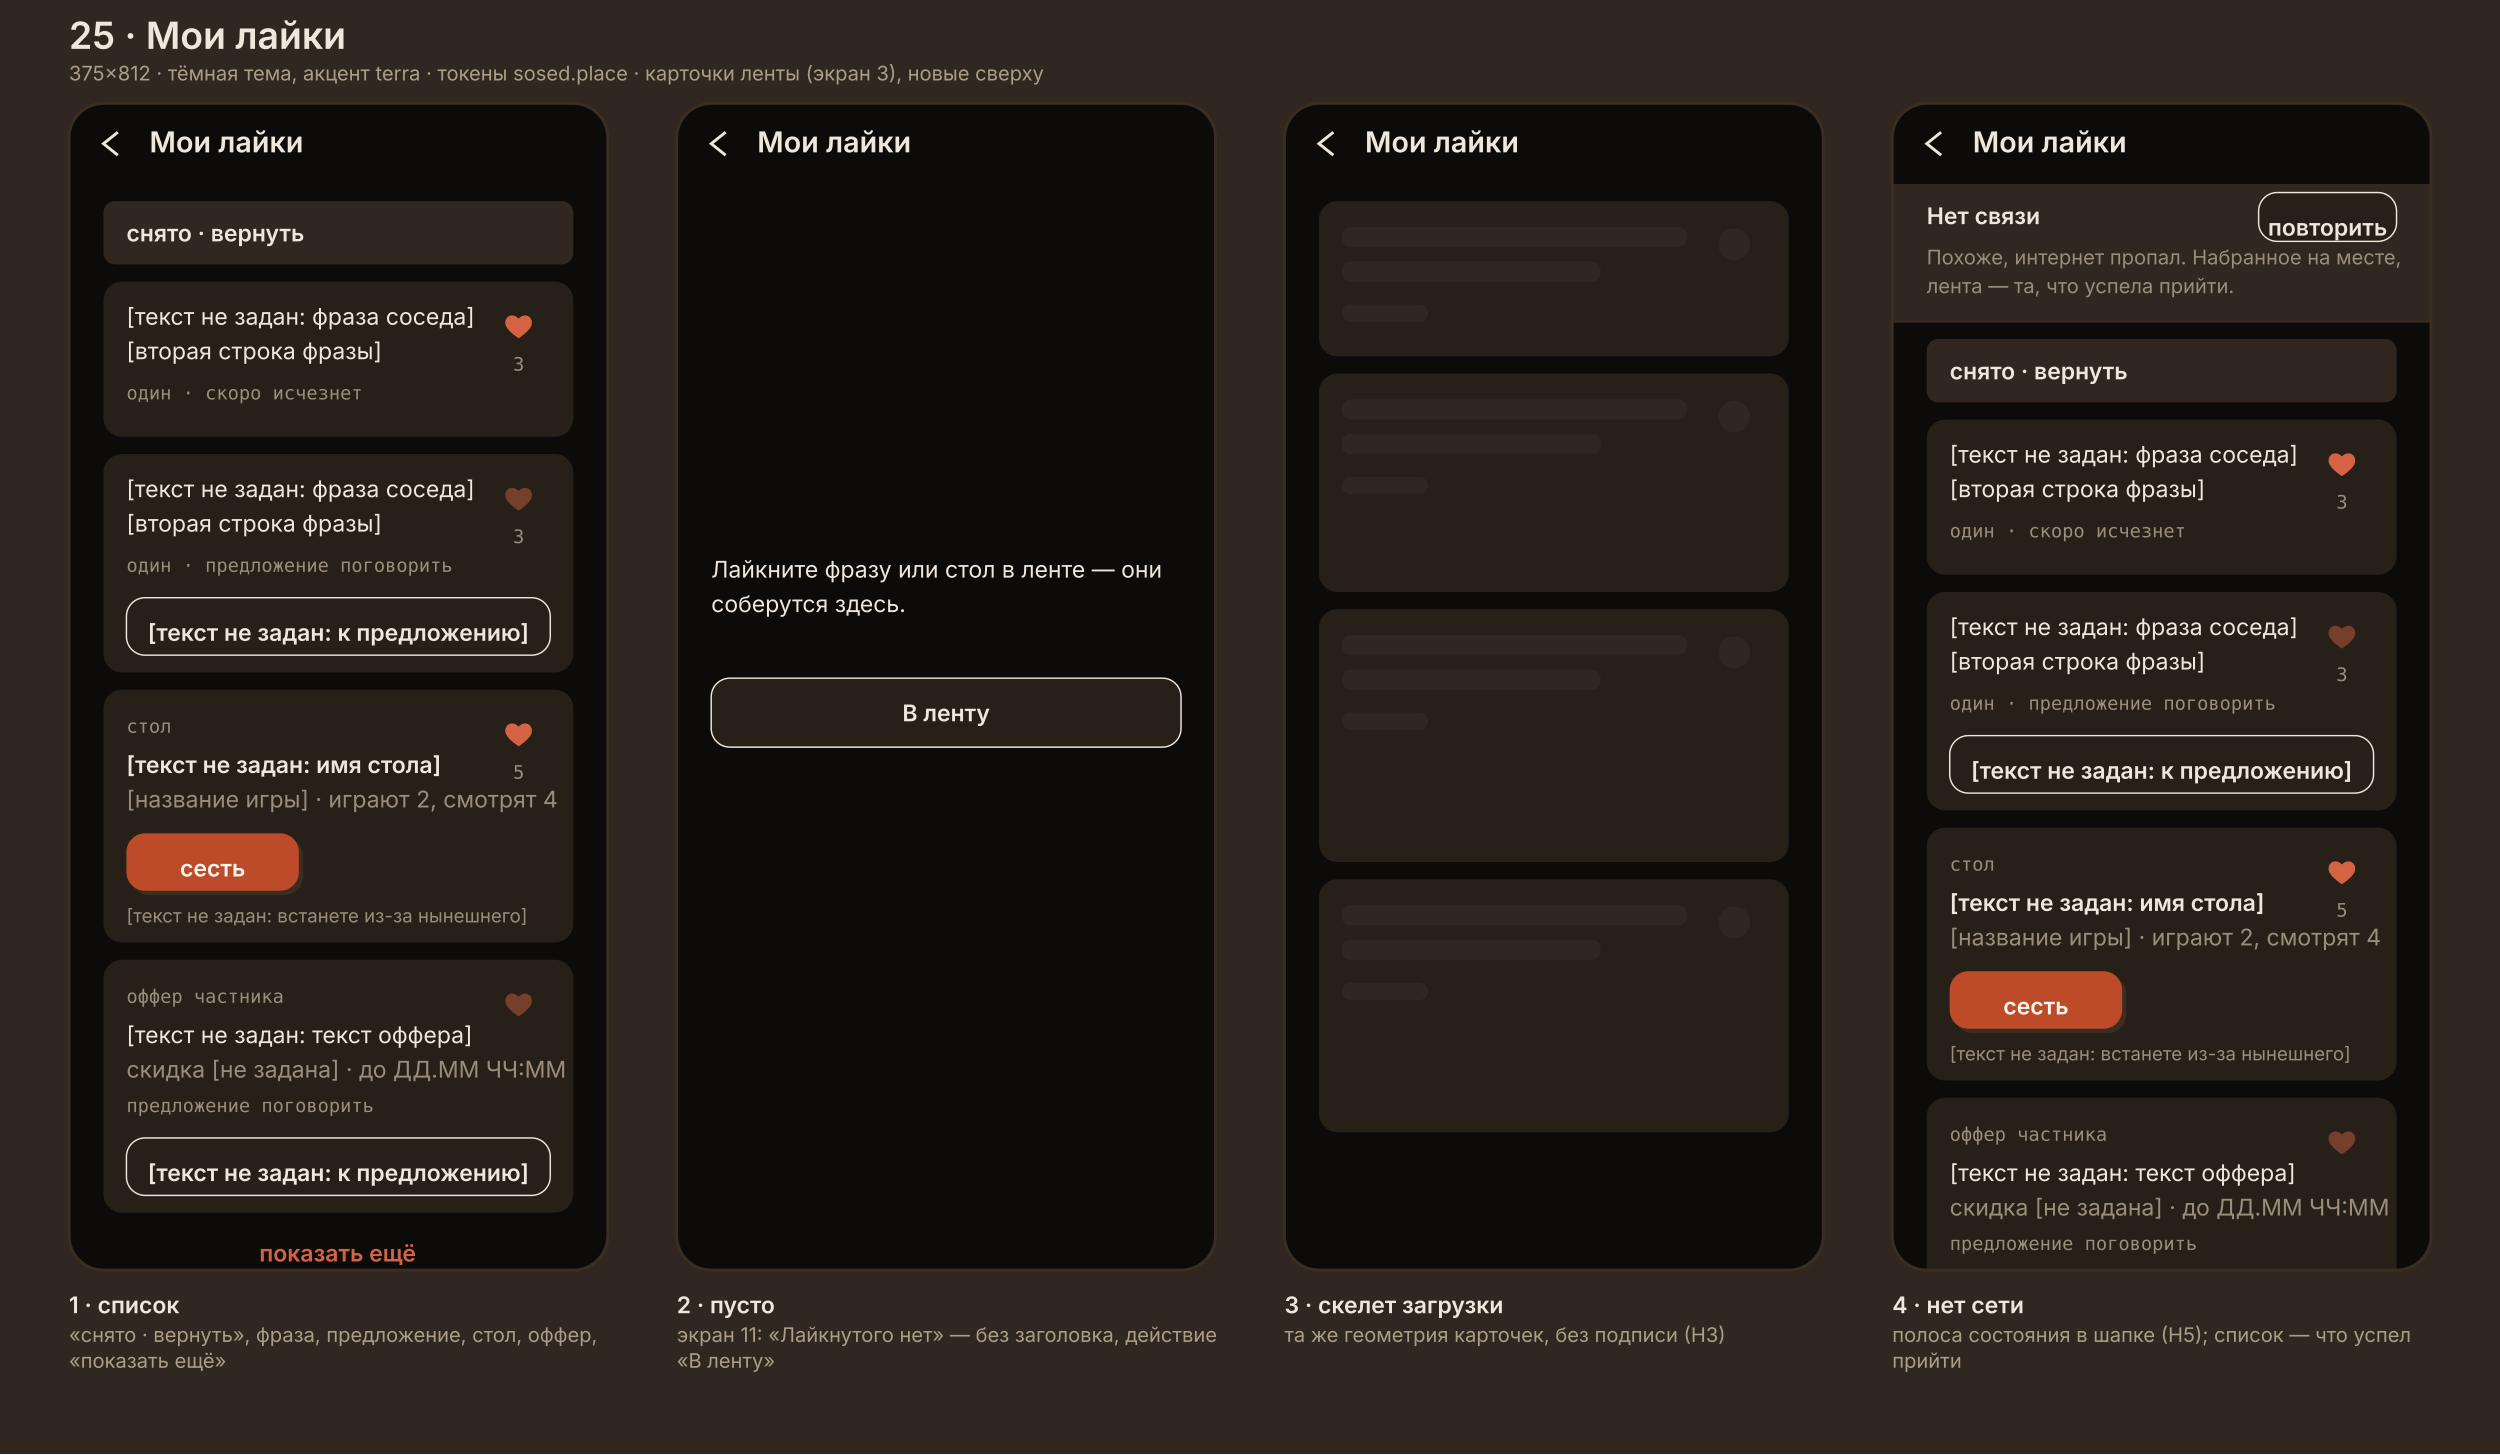
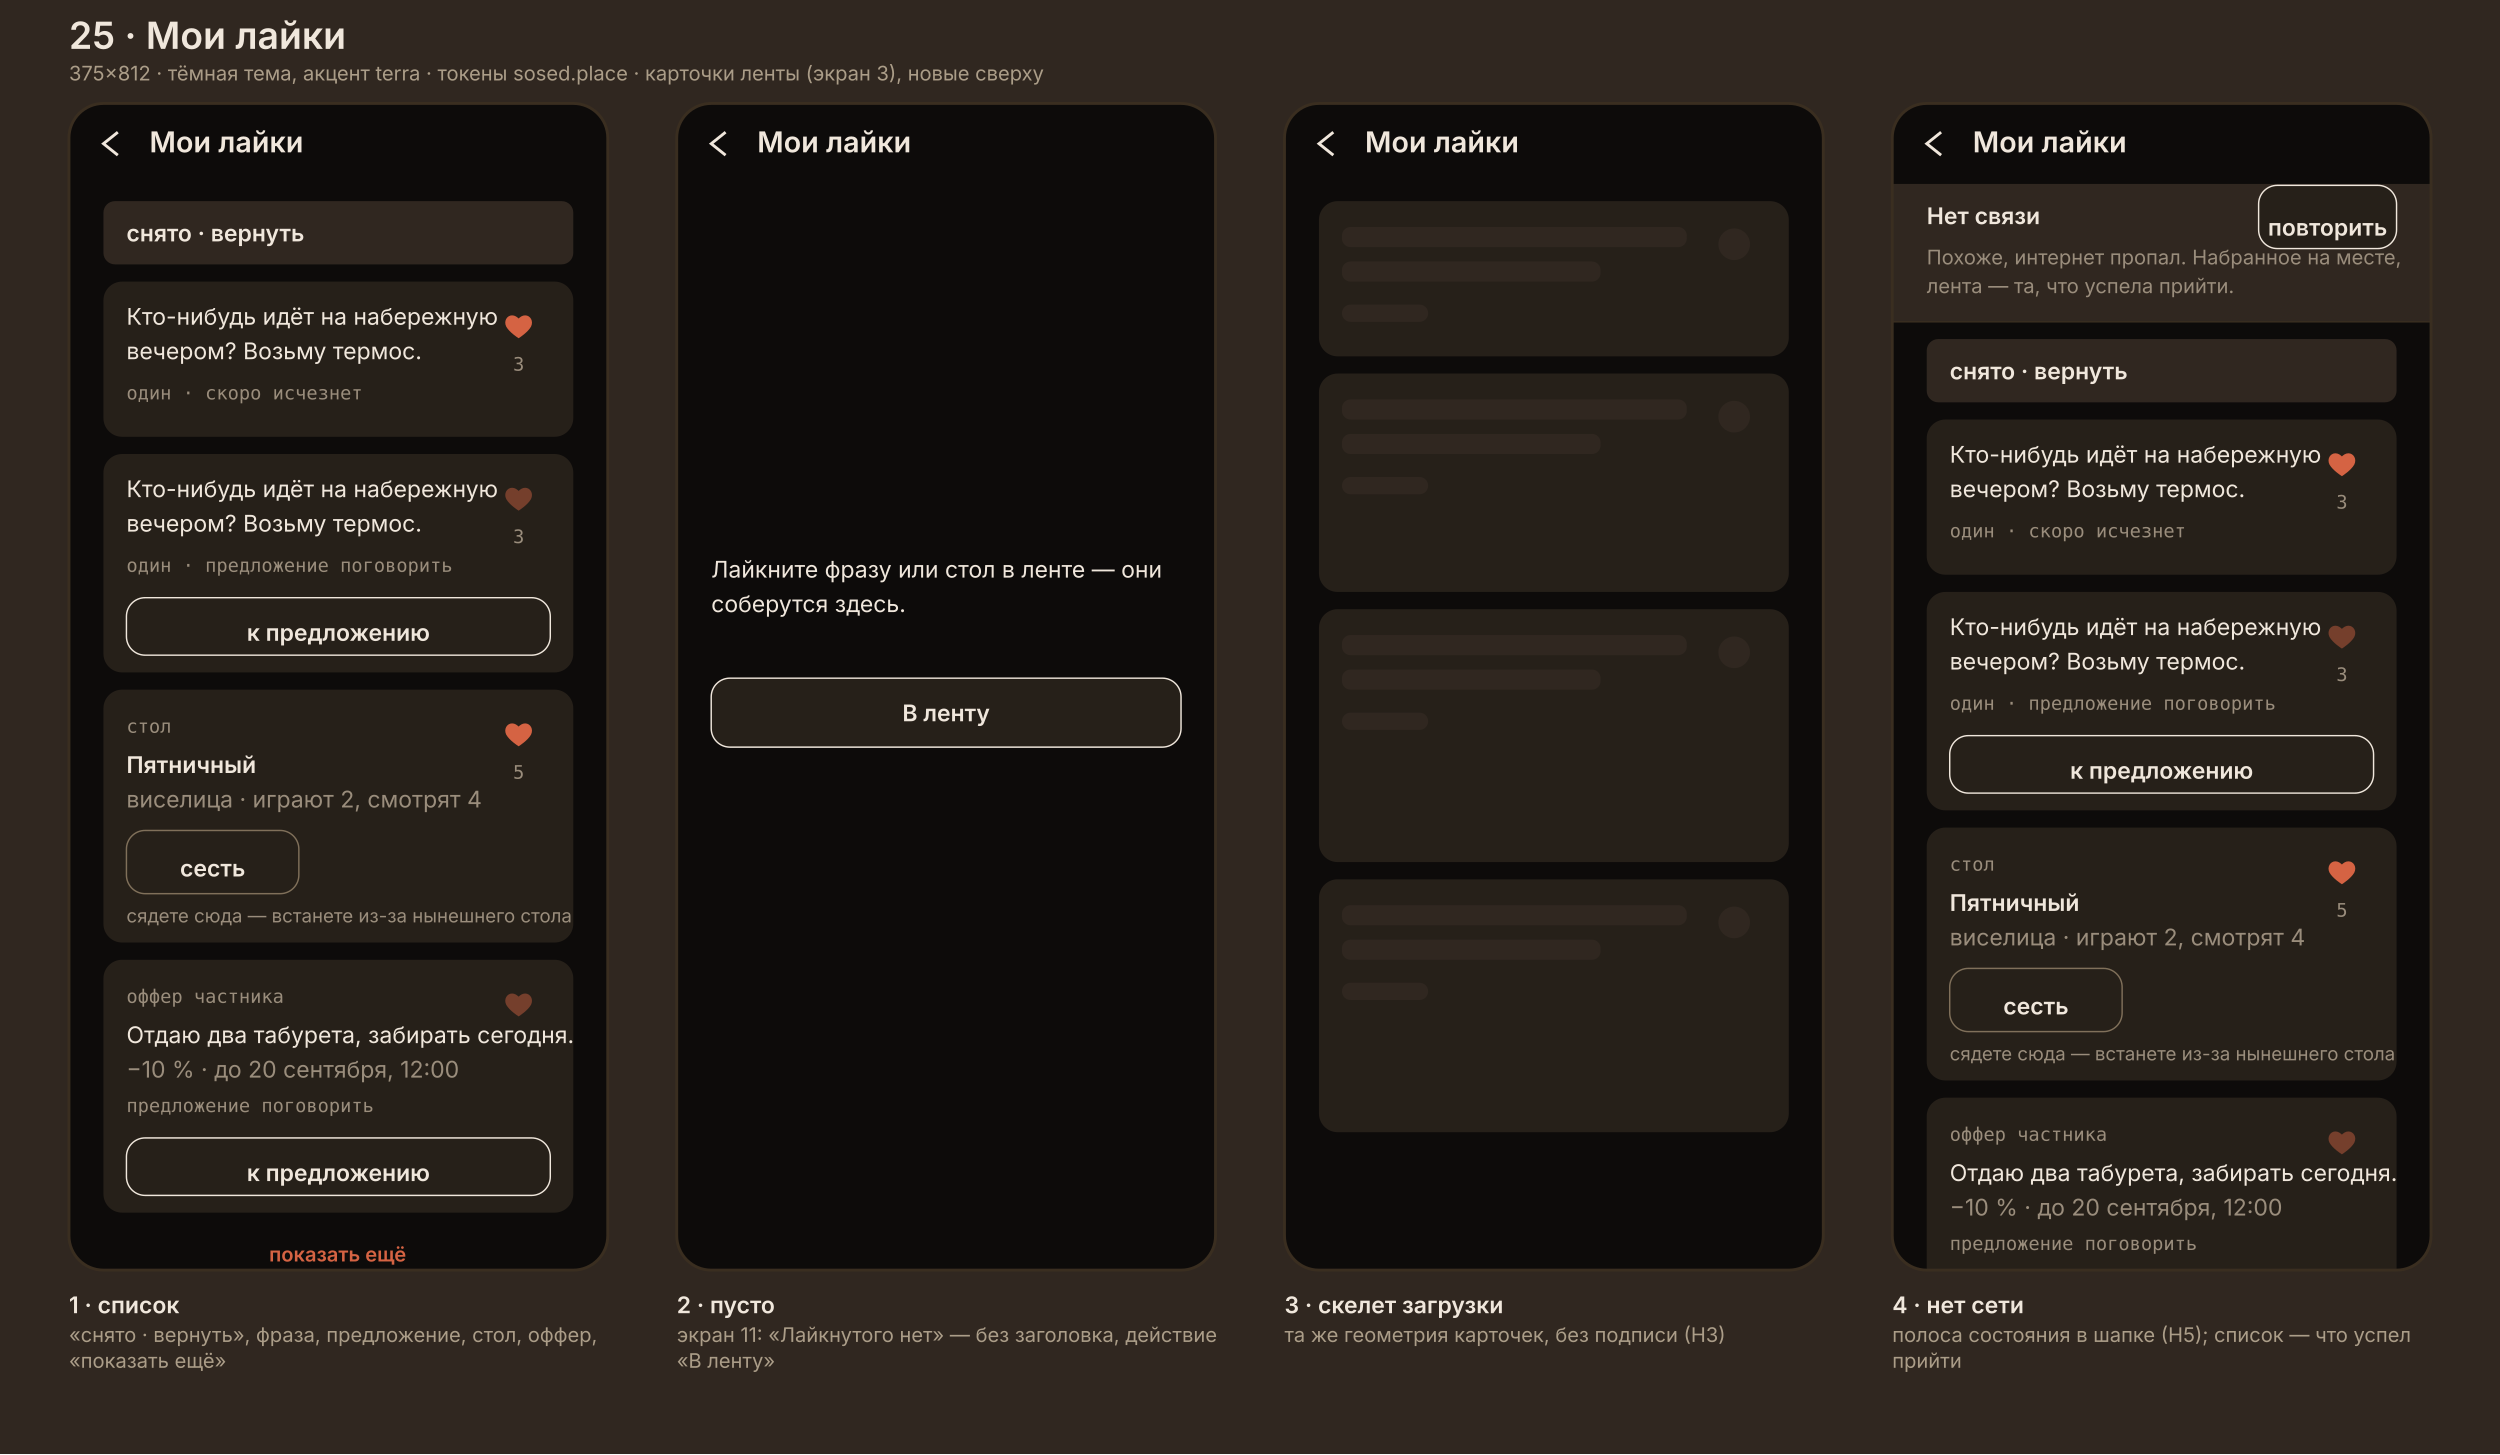
<svg xmlns="http://www.w3.org/2000/svg" width="1740" height="1012" viewBox="0 0 1740 1012">
  <style>
    @font-face { font-family: "Golos Text"; font-weight: 400 600;
      src: url(/fonts/q5uCsoe9Lv5t7Meb31EcExN8hA.woff2) format("woff2"); }
    @font-face { font-family: "JetBrains Mono"; font-weight: 400;
      src: url(/fonts/tDbv2o-flEEny0FZhsfKu5WU4zr3E_BX0PnT8RD8yKwBNntkaToggR7BYRbKPxDcwg.woff2) format("woff2"); }
    text { font-family: "Golos Text", Inter, system-ui, sans-serif; }
    .t    { font-size: 16px; font-weight: 400; fill: #f0e7dc; }
    .tb   { font-size: 16px; font-weight: 600; fill: #f0e7dc; }
    .h    { font-size: 20px; font-weight: 600; fill: #f0e7dc; }
    .m    { font-size: 16px; font-weight: 400; fill: #9a8d7c; }
    .mb   { font-size: 16px; font-weight: 600; fill: #9a8d7c; }
    .err  { font-size: 16px; font-weight: 400; fill: #ef7a6a; }
-     .acc  { font-size: 16px; font-weight: 600; fill: #d56343; }
+     .acc  { font-size: 14px; font-weight: 600; fill: #d56343; }
    .code { font-family: "JetBrains Mono", ui-monospace, monospace; font-size: 26px; fill: #f0e7dc; letter-spacing: 1px; }
    .mono { font-family: "JetBrains Mono", ui-monospace, monospace; font-size: 13px; fill: #9a8d7c; }
    .cap  { font-size: 16px; font-weight: 600; fill: #f0e7dc; }
    .capm { font-size: 14px; font-weight: 400; fill: #ab9d88; }
    .sheet { font-size: 26px; font-weight: 600; fill: #f0e7dc; }
    .sheetm { font-size: 14px; font-weight: 400; fill: #ab9d88; }
</style>
  <rect width="1740" height="1012" style="fill:#302720" />
  <text x="48" y="34" class="sheet">25 · Мои лайки</text>
  <text x="48" y="56" class="sheetm">375×812 · тёмная тема, акцент terra · токены sosed.place · карточки ленты (экран 3), новые сверху</text>
  <g transform="translate(48,72)">
    <clipPath id="c0">
      <rect width="375" height="812" rx="24" />
    </clipPath>
    <g clip-path="url(#c0)">
      <rect x="0" y="0" width="375" height="812" rx="0" style="fill:#0d0b0a;" />
      <rect x="0" y="0" width="375" height="56" rx="0" style="fill:#0d0b0a;" />
      <path d="M34 20 L24 28 L34 36" style="fill:none;stroke:#f0e7dc;stroke-width:2" />
      <text x="56" y="34" class="h">Мои лайки</text>
      <rect x="24" y="68" width="327" height="44" rx="8" style="fill:#302720;" />
      <text x="40" y="96" class="tb">снято · вернуть</text>
      <rect x="24" y="124" width="327" height="108" rx="13" style="fill:#262019;" />
-       <text x="40" y="154" class="t">[текст не задан: фраза соседа]</text>
-       <text x="40" y="178" class="t">[вторая строка фразы]</text>
+       <text x="40" y="154" class="t">Кто-нибудь идёт на набережную</text>
+       <text x="40" y="178" class="t">вечером? Возьму термос.</text>
      <text x="40" y="206" class="mono">один · скоро исчезнет</text>
      <path transform="translate(303,145) scale(0.83)" d="M12 21s-7-4.5-9.5-9C.5 8 3 4 6.5 4c2 0 3.5 1 5.5 3 2-2 3.5-3 5.5-3C21 4 23.5 8 21.5 12 19 16.5 12 21 12 21z" style="fill:#d56343;stroke:#d56343;stroke-width:2" />
      <text x="313" y="186" class="mono" text-anchor="middle">3</text>
      <rect x="24" y="244" width="327" height="152" rx="13" style="fill:#262019;" />
-       <text x="40" y="274" class="t">[текст не задан: фраза соседа]</text>
-       <text x="40" y="298" class="t">[вторая строка фразы]</text>
+       <text x="40" y="274" class="t">Кто-нибудь идёт на набережную</text>
+       <text x="40" y="298" class="t">вечером? Возьму термос.</text>
      <text x="40" y="326" class="mono">один · предложение поговорить</text>
      <path transform="translate(303,265) scale(0.83)" d="M12 21s-7-4.5-9.5-9C.5 8 3 4 6.5 4c2 0 3.5 1 5.5 3 2-2 3.5-3 5.5-3C21 4 23.5 8 21.5 12 19 16.5 12 21 12 21z" style="fill:#d56343;stroke:#d56343;stroke-width:2" opacity="0.45" />
      <text x="313" y="306" class="mono" text-anchor="middle">3</text>
      <rect x="40" y="344" width="295" height="40" rx="13" style="fill:#262019;stroke:#f0e7dc;stroke-width:1;" />
-       <text x="187.5" y="374" class="tb" text-anchor="middle">[текст не задан: к предложению]</text>
+       <text x="187.5" y="374" class="tb" text-anchor="middle">к предложению</text>
      <rect x="24" y="408" width="327" height="176" rx="13" style="fill:#262019;" />
      <text x="40" y="438" class="mono">стол</text>
-       <text x="40" y="466" class="tb">[текст не задан: имя стола]</text>
-       <text x="40" y="490" class="m">[название игры] · играют 2, смотрят 4</text>
+       <text x="40" y="466" class="tb">Пятничный</text>
+       <text x="40" y="490" class="m">виселица · играют 2, смотрят 4</text>
      <path transform="translate(303,429) scale(0.83)" d="M12 21s-7-4.5-9.5-9C.5 8 3 4 6.5 4c2 0 3.5 1 5.5 3 2-2 3.5-3 5.5-3C21 4 23.5 8 21.5 12 19 16.5 12 21 12 21z" style="fill:#d56343;stroke:#d56343;stroke-width:2" />
      <text x="313" y="470" class="mono" text-anchor="middle">5</text>
-       <rect x="43" y="511" width="120" height="40" rx="13" style="fill:#3a2e20;" />
-       <rect x="40" y="508" width="120" height="40" rx="13" style="fill:#bd4b2a;" />
-       <text x="100.0" y="538" class="tb" text-anchor="middle" style="fill:#fff6f0">сесть</text>
-       <text x="40" y="570" class="m" style="font-size:13px">[текст не задан: встанете из-за нынешнего]</text>
+       <rect x="40" y="506" width="120" height="44" rx="13" style="fill:#262019;stroke:#80705a;stroke-width:1" />
+       <text x="100.0" y="538" class="tb" text-anchor="middle">сесть</text>
+       <text x="40" y="570" class="m" style="font-size:13px">сядете сюда — встанете из-за нынешнего стола</text>
      <rect x="24" y="596" width="327" height="176" rx="13" style="fill:#262019;" />
      <text x="40" y="626" class="mono">оффер частника</text>
-       <text x="40" y="654" class="t">[текст не задан: текст оффера]</text>
-       <text x="40" y="678" class="m">скидка [не задана] · до ДД.ММ ЧЧ:ММ</text>
+       <text x="40" y="654" class="t">Отдаю два табурета, забирать сегодня.</text>
+       <text x="40" y="678" class="m">−10 % · до 20 сентября, 12:00</text>
      <text x="40" y="702" class="mono">предложение поговорить</text>
      <path transform="translate(303,617) scale(0.83)" d="M12 21s-7-4.5-9.5-9C.5 8 3 4 6.5 4c2 0 3.5 1 5.5 3 2-2 3.5-3 5.5-3C21 4 23.5 8 21.5 12 19 16.5 12 21 12 21z" style="fill:#d56343;stroke:#d56343;stroke-width:2" opacity="0.45" />
      <rect x="40" y="720" width="295" height="40" rx="13" style="fill:#262019;stroke:#f0e7dc;stroke-width:1;" />
-       <text x="187.5" y="750" class="tb" text-anchor="middle">[текст не задан: к предложению]</text>
+       <text x="187.5" y="750" class="tb" text-anchor="middle">к предложению</text>
      <text x="187" y="806" class="acc" text-anchor="middle">показать ещё</text>
    </g>
    <rect width="375" height="812" rx="24" style="fill:none;stroke:#3a2e20;stroke-width:2" />
    <text x="0" y="842" class="cap">1 · список</text>
    <text x="0" y="862" class="capm">«снято · вернуть», фраза, предложение, стол, оффер,</text>
    <text x="0" y="880" class="capm">«показать ещё»</text>
  </g>
  <g transform="translate(471,72)">
    <clipPath id="c1">
      <rect width="375" height="812" rx="24" />
    </clipPath>
    <g clip-path="url(#c1)">
      <rect x="0" y="0" width="375" height="812" rx="0" style="fill:#0d0b0a;" />
      <rect x="0" y="0" width="375" height="56" rx="0" style="fill:#0d0b0a;" />
      <path d="M34 20 L24 28 L34 36" style="fill:none;stroke:#f0e7dc;stroke-width:2" />
      <text x="56" y="34" class="h">Мои лайки</text>
      <text x="24" y="330" class="t">Лайкните фразу или стол в ленте — они</text>
      <text x="24" y="354" class="t">соберутся здесь.</text>
      <rect x="24" y="400" width="327" height="48" rx="13" style="fill:#262019;stroke:#f0e7dc;stroke-width:1;" />
      <text x="187.5" y="430" class="tb" text-anchor="middle">В ленту</text>
    </g>
    <rect width="375" height="812" rx="24" style="fill:none;stroke:#3a2e20;stroke-width:2" />
    <text x="0" y="842" class="cap">2 · пусто</text>
    <text x="0" y="862" class="capm">экран 11: «Лайкнутого нет» — без заголовка, действие</text>
    <text x="0" y="880" class="capm">«В ленту»</text>
  </g>
  <g transform="translate(894,72)">
    <clipPath id="c2">
      <rect width="375" height="812" rx="24" />
    </clipPath>
    <g clip-path="url(#c2)">
      <rect x="0" y="0" width="375" height="812" rx="0" style="fill:#0d0b0a;" />
      <rect x="0" y="0" width="375" height="56" rx="0" style="fill:#0d0b0a;" />
      <path d="M34 20 L24 28 L34 36" style="fill:none;stroke:#f0e7dc;stroke-width:2" />
      <text x="56" y="34" class="h">Мои лайки</text>
      <rect x="24" y="68" width="327" height="108" rx="13" style="fill:#262019;" />
      <rect x="40" y="86" width="240" height="14" rx="6" style="fill:#302720;" />
      <rect x="40" y="110" width="180" height="14" rx="6" style="fill:#302720;" />
      <rect x="40" y="140" width="60" height="12" rx="6" style="fill:#302720;" />
      <circle cx="313" cy="98" r="11" style="fill:#302720" />
      <rect x="24" y="188" width="327" height="152" rx="13" style="fill:#262019;" />
      <rect x="40" y="206" width="240" height="14" rx="6" style="fill:#302720;" />
      <rect x="40" y="230" width="180" height="14" rx="6" style="fill:#302720;" />
      <rect x="40" y="260" width="60" height="12" rx="6" style="fill:#302720;" />
      <circle cx="313" cy="218" r="11" style="fill:#302720" />
      <rect x="24" y="352" width="327" height="176" rx="13" style="fill:#262019;" />
      <rect x="40" y="370" width="240" height="14" rx="6" style="fill:#302720;" />
      <rect x="40" y="394" width="180" height="14" rx="6" style="fill:#302720;" />
      <rect x="40" y="424" width="60" height="12" rx="6" style="fill:#302720;" />
      <circle cx="313" cy="382" r="11" style="fill:#302720" />
      <rect x="24" y="540" width="327" height="176" rx="13" style="fill:#262019;" />
      <rect x="40" y="558" width="240" height="14" rx="6" style="fill:#302720;" />
      <rect x="40" y="582" width="180" height="14" rx="6" style="fill:#302720;" />
      <rect x="40" y="612" width="60" height="12" rx="6" style="fill:#302720;" />
      <circle cx="313" cy="570" r="11" style="fill:#302720" />
    </g>
    <rect width="375" height="812" rx="24" style="fill:none;stroke:#3a2e20;stroke-width:2" />
    <text x="0" y="842" class="cap">3 · скелет загрузки</text>
    <text x="0" y="862" class="capm">та же геометрия карточек, без подписи (Н3)</text>
  </g>
  <g transform="translate(1317,72)">
    <clipPath id="c3">
      <rect width="375" height="812" rx="24" />
    </clipPath>
    <g clip-path="url(#c3)">
      <rect x="0" y="0" width="375" height="812" rx="0" style="fill:#0d0b0a;" />
      <rect x="0" y="0" width="375" height="56" rx="0" style="fill:#0d0b0a;" />
      <path d="M34 20 L24 28 L34 36" style="fill:none;stroke:#f0e7dc;stroke-width:2" />
      <text x="56" y="34" class="h">Мои лайки</text>
      <rect x="0" y="56" width="375" height="96" rx="0" style="fill:#302720;" />
      <text x="24" y="84" class="tb">Нет связи</text>
-       <rect x="255" y="62" width="96" height="34" rx="13" style="fill:#262019;stroke:#f0e7dc;stroke-width:1;" />
+       <rect x="255" y="57" width="96" height="44" rx="13" style="fill:#262019;stroke:#f0e7dc;stroke-width:1;" />
      <text x="303.0" y="92" class="tb" text-anchor="middle">повторить</text>
      <text x="24" y="112" class="m" style="font-size:14px">Похоже, интернет пропал. Набранное на месте,</text>
      <text x="24" y="132" class="m" style="font-size:14px">лента — та, что успела прийти.</text>
      <line x1="0" y1="152" x2="375" y2="152" style="stroke:#3a2e20;stroke-width:1" />
      <rect x="24" y="164" width="327" height="44" rx="8" style="fill:#302720;" />
      <text x="40" y="192" class="tb">снято · вернуть</text>
      <rect x="24" y="220" width="327" height="108" rx="13" style="fill:#262019;" />
-       <text x="40" y="250" class="t">[текст не задан: фраза соседа]</text>
-       <text x="40" y="274" class="t">[вторая строка фразы]</text>
+       <text x="40" y="250" class="t">Кто-нибудь идёт на набережную</text>
+       <text x="40" y="274" class="t">вечером? Возьму термос.</text>
      <text x="40" y="302" class="mono">один · скоро исчезнет</text>
      <path transform="translate(303,241) scale(0.83)" d="M12 21s-7-4.5-9.5-9C.5 8 3 4 6.5 4c2 0 3.5 1 5.5 3 2-2 3.5-3 5.5-3C21 4 23.5 8 21.5 12 19 16.5 12 21 12 21z" style="fill:#d56343;stroke:#d56343;stroke-width:2" />
      <text x="313" y="282" class="mono" text-anchor="middle">3</text>
      <rect x="24" y="340" width="327" height="152" rx="13" style="fill:#262019;" />
-       <text x="40" y="370" class="t">[текст не задан: фраза соседа]</text>
-       <text x="40" y="394" class="t">[вторая строка фразы]</text>
+       <text x="40" y="370" class="t">Кто-нибудь идёт на набережную</text>
+       <text x="40" y="394" class="t">вечером? Возьму термос.</text>
      <text x="40" y="422" class="mono">один · предложение поговорить</text>
      <path transform="translate(303,361) scale(0.83)" d="M12 21s-7-4.5-9.5-9C.5 8 3 4 6.5 4c2 0 3.5 1 5.5 3 2-2 3.5-3 5.5-3C21 4 23.5 8 21.5 12 19 16.5 12 21 12 21z" style="fill:#d56343;stroke:#d56343;stroke-width:2" opacity="0.45" />
      <text x="313" y="402" class="mono" text-anchor="middle">3</text>
      <rect x="40" y="440" width="295" height="40" rx="13" style="fill:#262019;stroke:#f0e7dc;stroke-width:1;" />
-       <text x="187.5" y="470" class="tb" text-anchor="middle">[текст не задан: к предложению]</text>
+       <text x="187.5" y="470" class="tb" text-anchor="middle">к предложению</text>
      <rect x="24" y="504" width="327" height="176" rx="13" style="fill:#262019;" />
      <text x="40" y="534" class="mono">стол</text>
-       <text x="40" y="562" class="tb">[текст не задан: имя стола]</text>
-       <text x="40" y="586" class="m">[название игры] · играют 2, смотрят 4</text>
+       <text x="40" y="562" class="tb">Пятничный</text>
+       <text x="40" y="586" class="m">виселица · играют 2, смотрят 4</text>
      <path transform="translate(303,525) scale(0.83)" d="M12 21s-7-4.5-9.5-9C.5 8 3 4 6.5 4c2 0 3.5 1 5.5 3 2-2 3.5-3 5.5-3C21 4 23.5 8 21.5 12 19 16.5 12 21 12 21z" style="fill:#d56343;stroke:#d56343;stroke-width:2" />
      <text x="313" y="566" class="mono" text-anchor="middle">5</text>
-       <rect x="43" y="607" width="120" height="40" rx="13" style="fill:#3a2e20;" />
-       <rect x="40" y="604" width="120" height="40" rx="13" style="fill:#bd4b2a;" />
-       <text x="100.0" y="634" class="tb" text-anchor="middle" style="fill:#fff6f0">сесть</text>
-       <text x="40" y="666" class="m" style="font-size:13px">[текст не задан: встанете из-за нынешнего]</text>
+       <rect x="40" y="602" width="120" height="44" rx="13" style="fill:#262019;stroke:#80705a;stroke-width:1" />
+       <text x="100.0" y="634" class="tb" text-anchor="middle">сесть</text>
+       <text x="40" y="666" class="m" style="font-size:13px">сядете сюда — встанете из-за нынешнего стола</text>
      <rect x="24" y="692" width="327" height="176" rx="13" style="fill:#262019;" />
      <text x="40" y="722" class="mono">оффер частника</text>
-       <text x="40" y="750" class="t">[текст не задан: текст оффера]</text>
-       <text x="40" y="774" class="m">скидка [не задана] · до ДД.ММ ЧЧ:ММ</text>
+       <text x="40" y="750" class="t">Отдаю два табурета, забирать сегодня.</text>
+       <text x="40" y="774" class="m">−10 % · до 20 сентября, 12:00</text>
      <text x="40" y="798" class="mono">предложение поговорить</text>
      <path transform="translate(303,713) scale(0.83)" d="M12 21s-7-4.5-9.5-9C.5 8 3 4 6.5 4c2 0 3.5 1 5.5 3 2-2 3.5-3 5.5-3C21 4 23.5 8 21.5 12 19 16.5 12 21 12 21z" style="fill:#d56343;stroke:#d56343;stroke-width:2" opacity="0.45" />
      <rect x="40" y="816" width="295" height="40" rx="13" style="fill:#262019;stroke:#f0e7dc;stroke-width:1;" />
-       <text x="187.5" y="846" class="tb" text-anchor="middle">[текст не задан: к предложению]</text>
+       <text x="187.5" y="846" class="tb" text-anchor="middle">к предложению</text>
    </g>
    <rect width="375" height="812" rx="24" style="fill:none;stroke:#3a2e20;stroke-width:2" />
    <text x="0" y="842" class="cap">4 · нет сети</text>
    <text x="0" y="862" class="capm">полоса состояния в шапке (Н5); список — что успел</text>
    <text x="0" y="880" class="capm">прийти</text>
  </g>
</svg>
